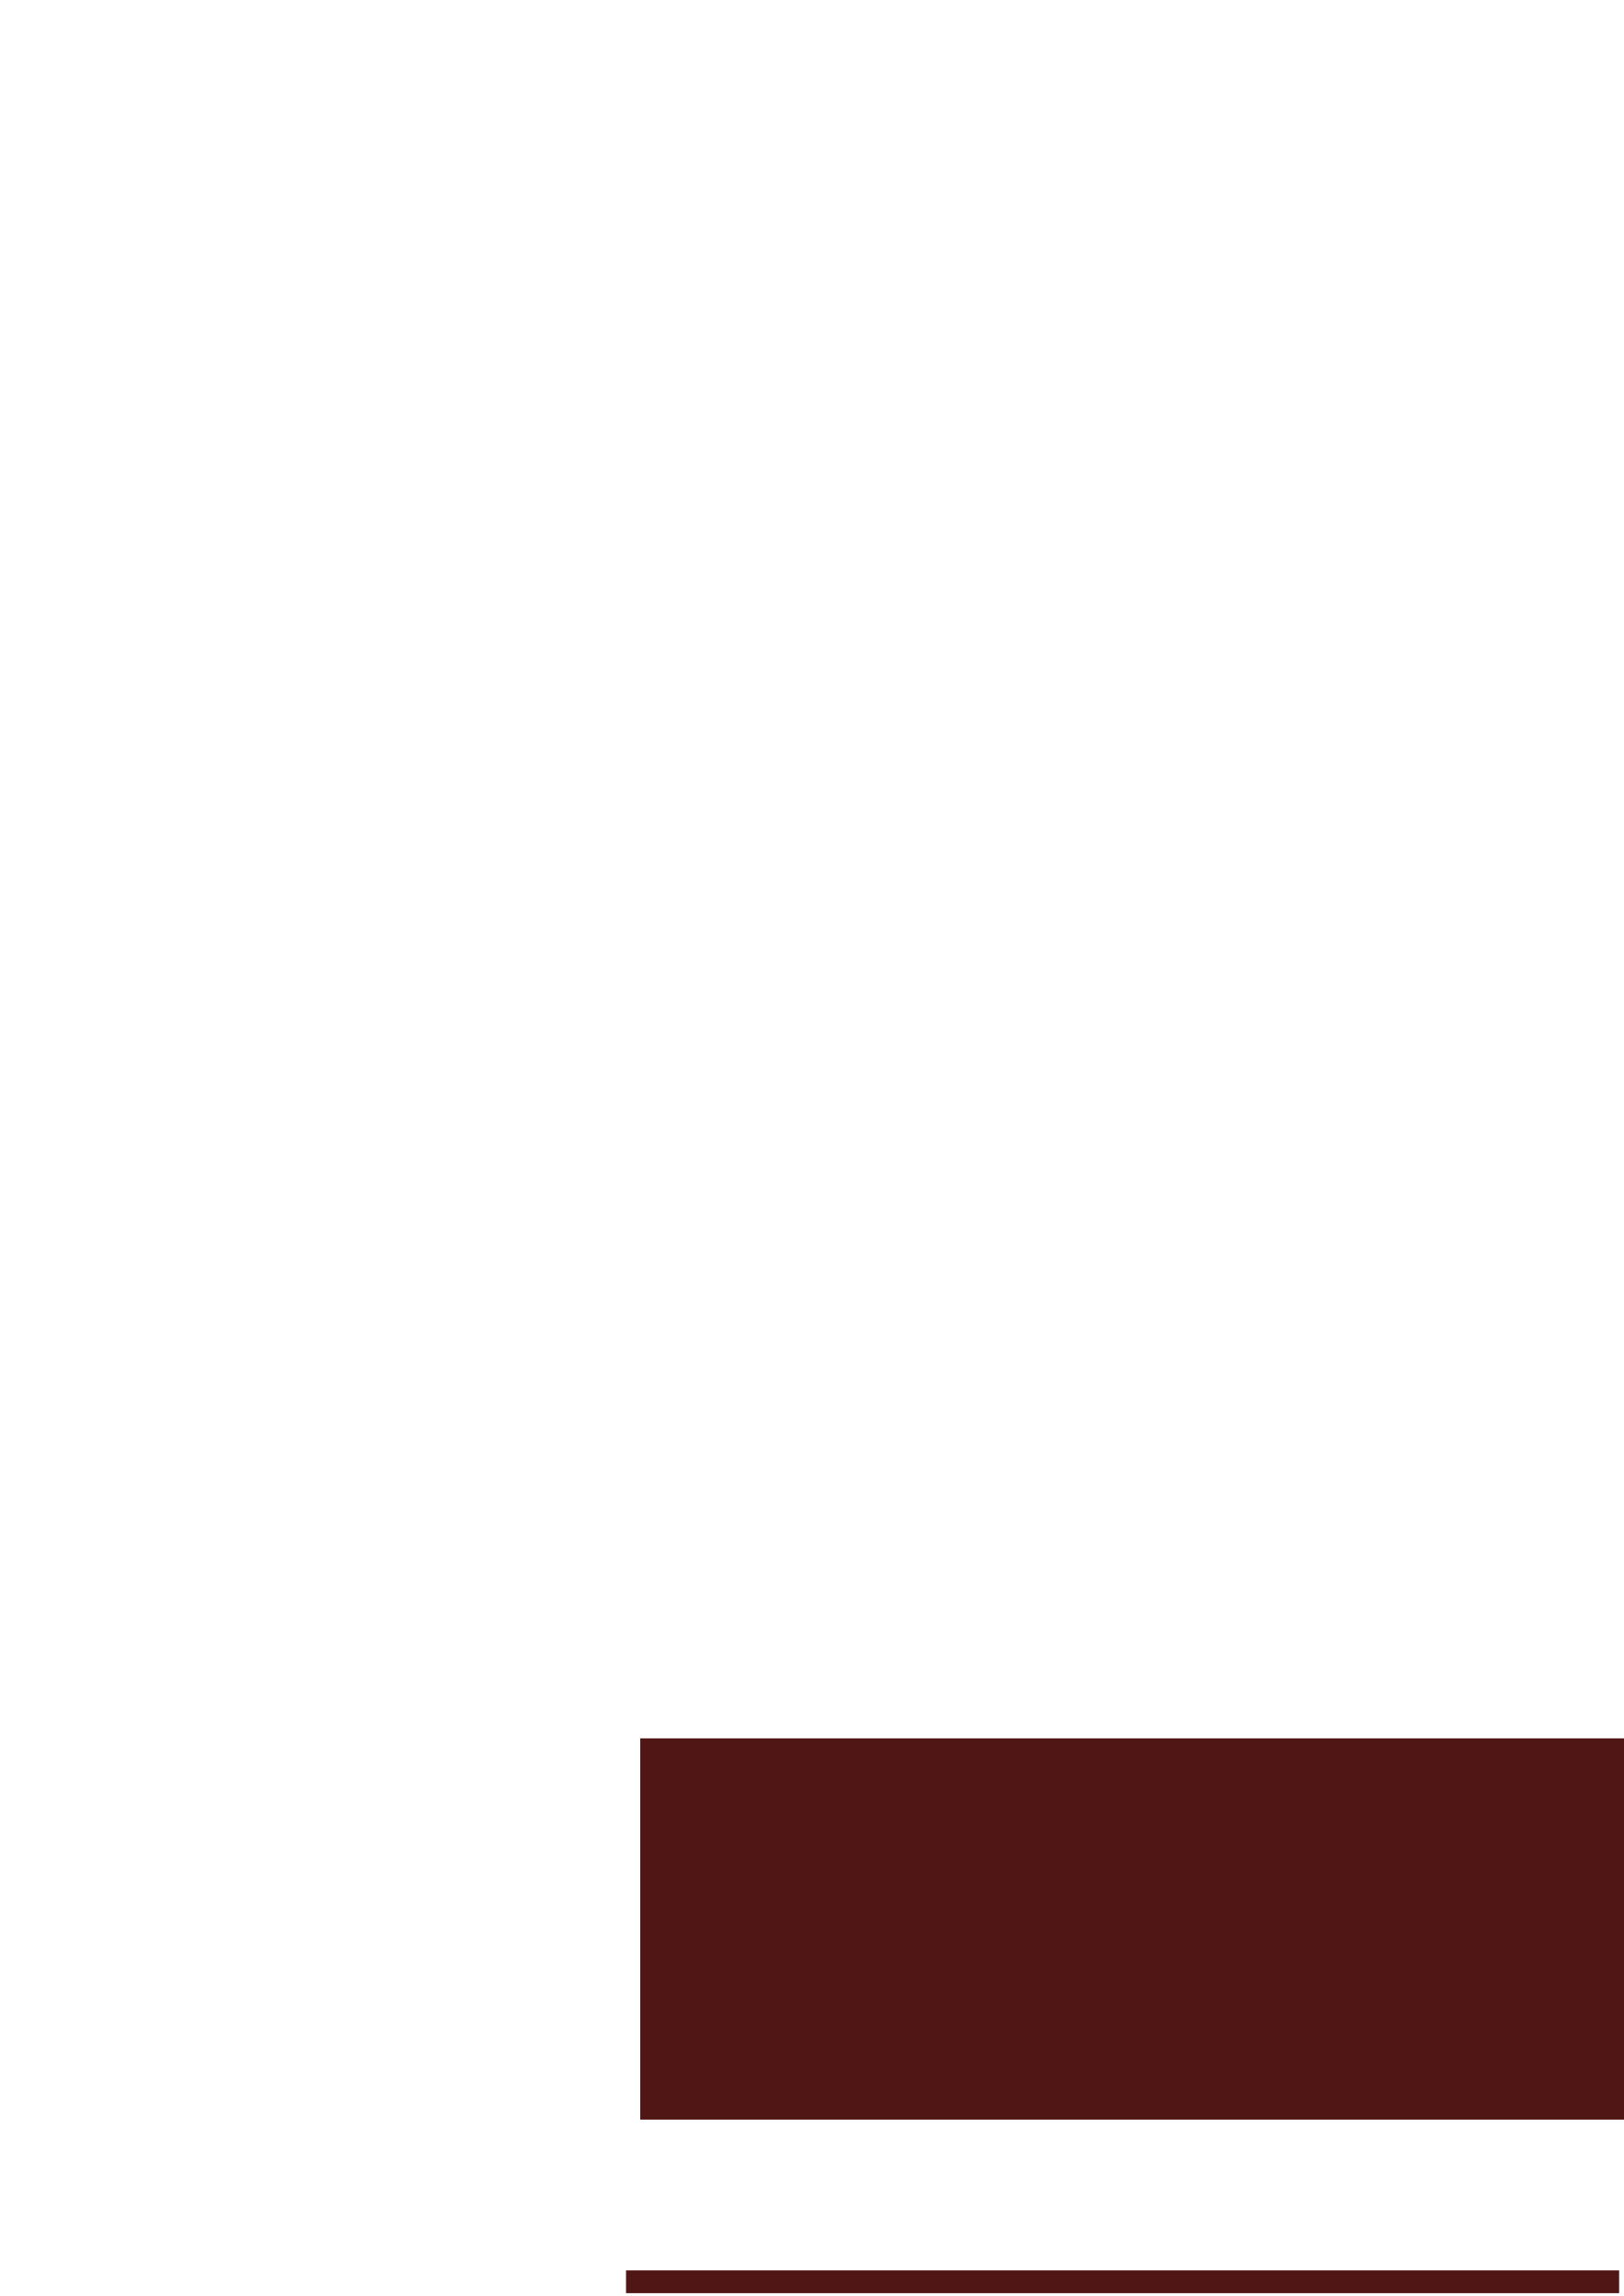
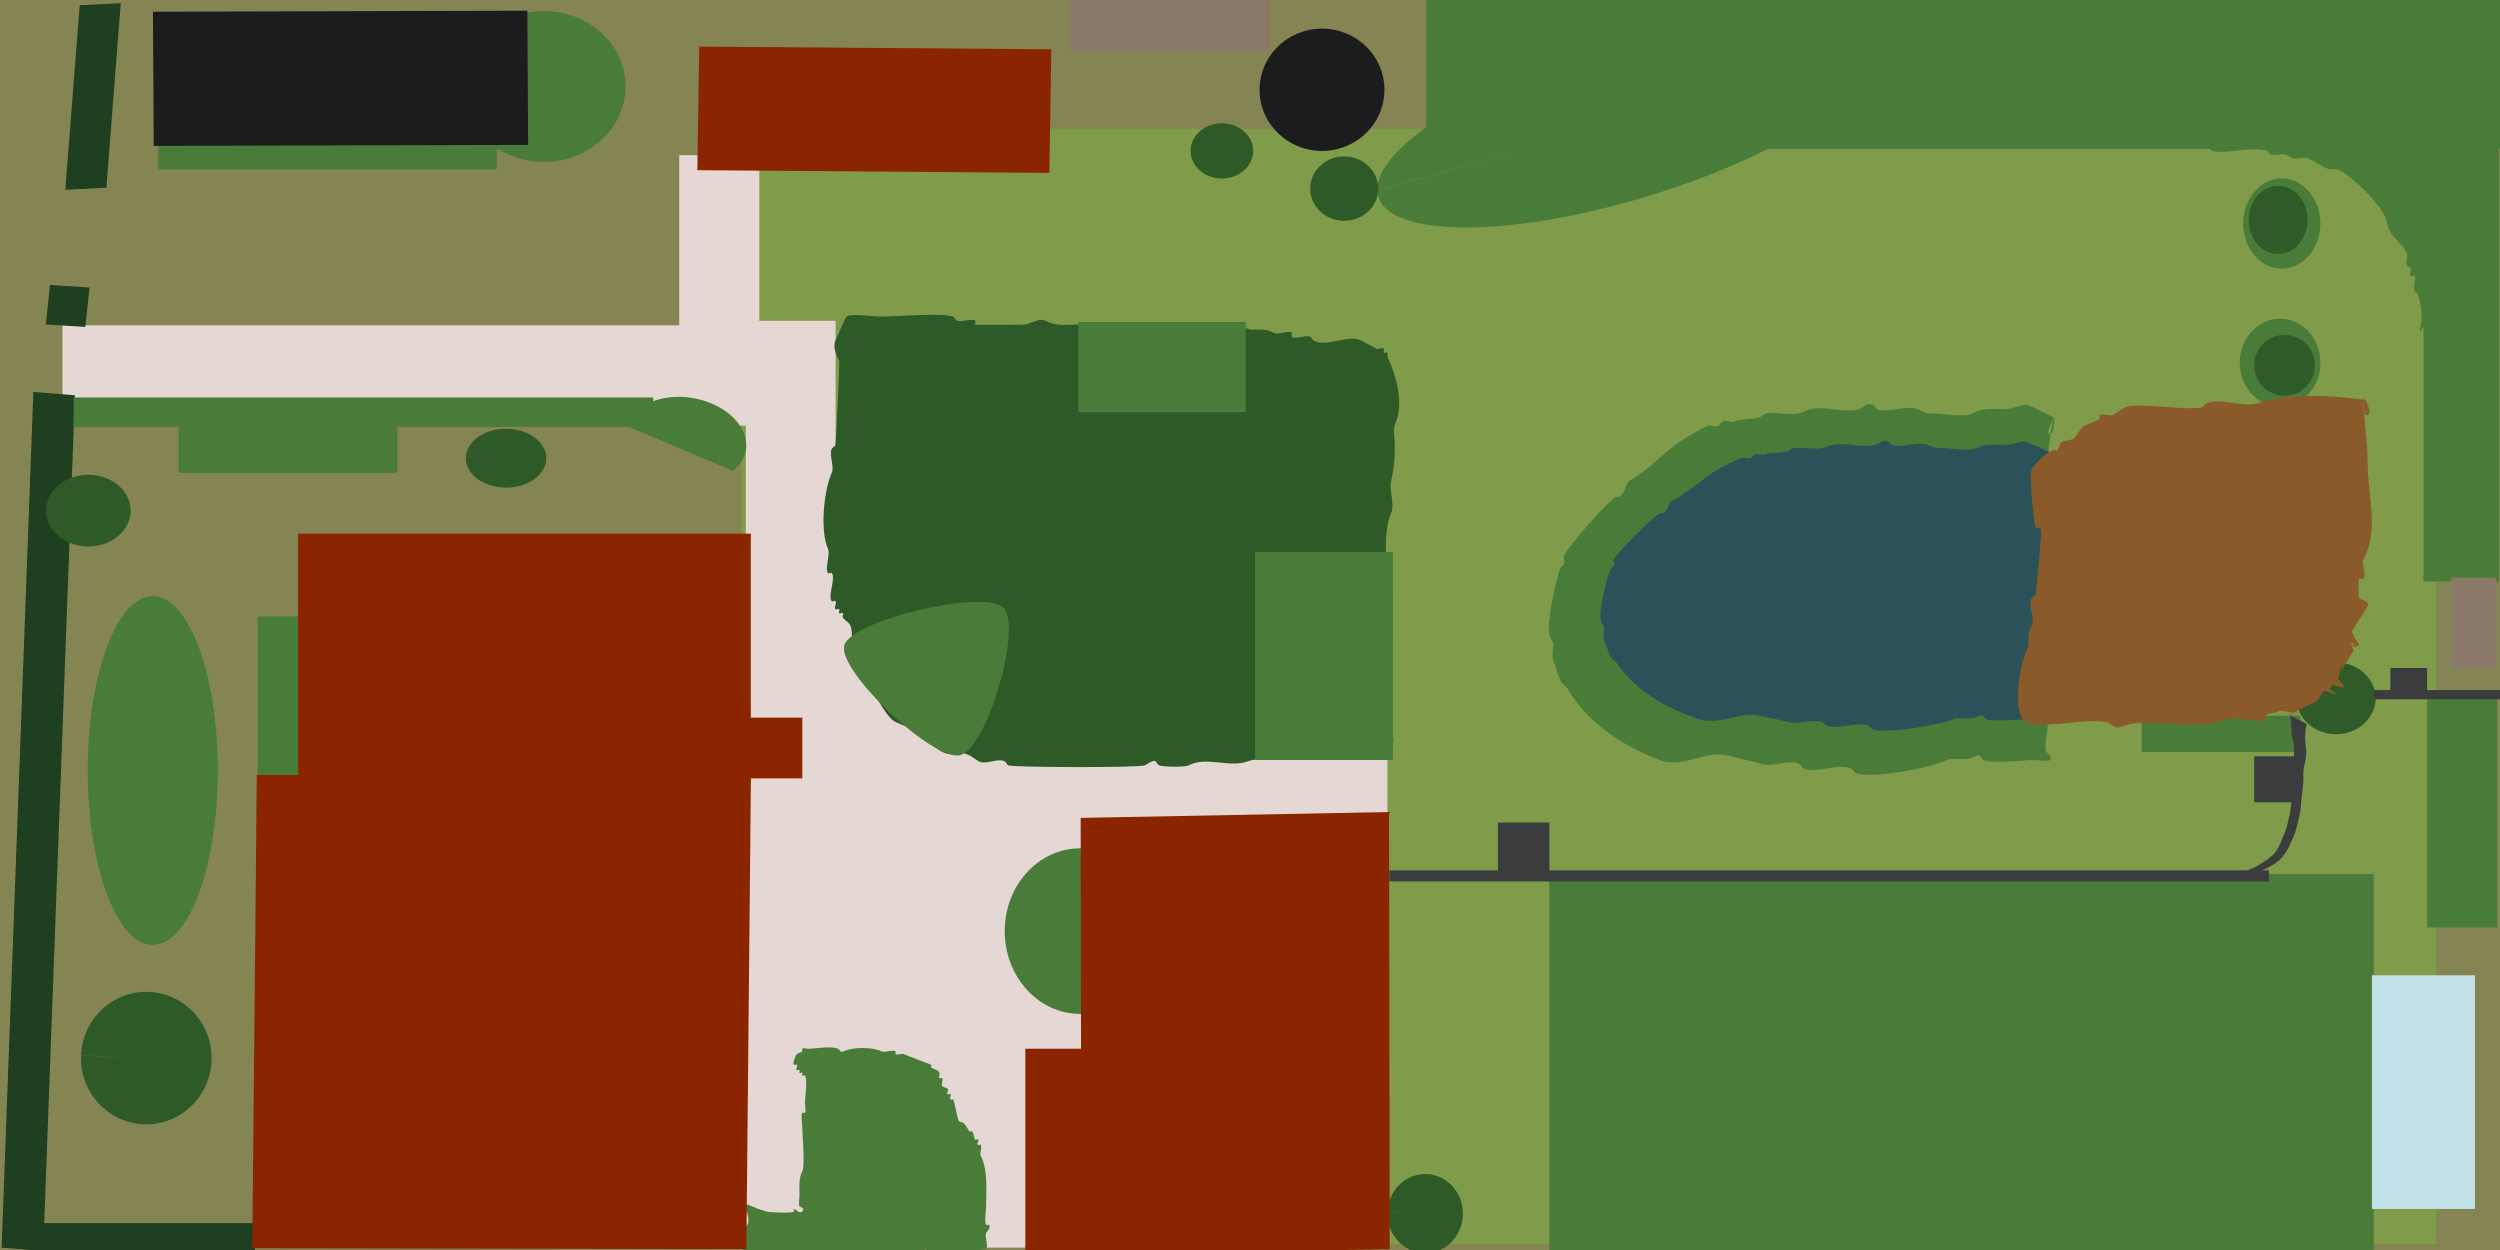
- <svg xmlns="http://www.w3.org/2000/svg" width="210mm" height="297mm" viewBox="0 0 210 297" version="1.1" id="svg1">
-   <defs id="defs1" />
-   <g id="layer1">
-     <rect style="fill:#501616;stroke-width:0.253;cursor:pointer" id="rect1" width="128.442" height="49.316" x="82.807" y="224.866">
+ <svg xmlns="http://www.w3.org/2000/svg" xmlns:xlink="http://www.w3.org/1999/xlink" width="500mm" height="250mm" viewBox="0 0 500 250" version="1.1" id="svg1">
+   <defs id="defs1">
+     <color-profile name="Agfa-:-Swop-Standard" xlink:href="../../../../../../../WINDOWS/system32/spool/drivers/color/RSWOP.icm" id="color-profile1" />
+     <color-profile name="sRGB-IEC61966-2.1" xlink:href="../../../../../../../WINDOWS/system32/spool/drivers/color/sRGB%20Color%20Space%20Profile.icm" id="color-profile2" />
+   </defs>
+   <g id="layer6">
+     <rect style="fill:#858553;fill-opacity:1;stroke-width:0.168;paint-order:markers stroke fill" id="rect52" width="500.695" height="250.868" x="-0.781" y="151.595" transform="translate(0.2602363,-152.1155)" />
+     <rect style="fill:#7cb342;fill-opacity:0.517;stroke-width:0.168;paint-order:markers stroke fill" id="rect47" width="338.955" height="223.026" x="148.316" y="25.762" />
+   </g>
+   <g id="layer3">
+     <rect style="fill:#e4d7d4;fill-opacity:1;stroke:none;stroke-width:0.149;stroke-dasharray:none;paint-order:markers stroke fill" id="plattenweg3" width="17.964" height="103.448" x="149.16" y="64.171">
      </rect>
-     <rect style="fill:#501616;stroke-width:0.251;cursor:pointer" id="rect2" width="128.442" height="2.944" x="80.967" y="293.688" />
+     <rect style="fill:#e4d7d4;fill-opacity:1;stroke-width:0.238" id="plattenweg2" width="16.019" height="35.429" x="135.843" y="31.039">
+       </rect>
+     <rect style="fill:#e4d7d4;fill-opacity:1;stroke-width:0.256" id="plattenweg1" width="136.921" height="20.068" x="12.491" y="65.059">
+       </rect>
+     <rect style="opacity:1;fill:#e4d7d4;fill-opacity:1;stroke:none;stroke-width:0.168;stroke-dasharray:none;paint-order:markers stroke fill" id="plattenweg_garten" width="122.554" height="15.457" x="154.941" y="149.052">
+       </rect>
+     <rect style="opacity:1;fill:#e4d7d4;fill-opacity:1;stroke:none;stroke-width:0.168;stroke-dasharray:none;paint-order:markers stroke fill" id="plattenhof" width="78.022" height="87.223" x="147.58" y="162.301">
+       </rect>
+     <rect style="opacity:1;fill:#e4d7d4;fill-opacity:1;stroke:none;stroke-width:0.168;stroke-dasharray:none;paint-order:markers stroke fill" id="rect27" width="51.527" height="49.185" x="160.826" y="104.615" />
+     <path style="fill:#2d5a27;fill-opacity:1;stroke-width:0.175;paint-order:markers stroke fill" d="m 277.97,302.785 c 0,-1.068 0.981,-3.205 0,-3.205 -0.981,0 0,4.273 0,3.205 0,-5.342 0,-10.684 0,-16.025 0,-3.431 0.856,-14.031 0,-16.827 -1.187,-3.876 -1.637,-11.659 0,-15.224 0.762,-1.659 -0.422,-4.573 0,-6.41 0.593,-2.58 0.736,-4.584 0.736,-7.211 0,-0.962 -0.387,-3.164 0,-4.006 1.96,-4.267 0.29,-9.784 -1.472,-13.621 -0.11,-0.239 0.174,-0.612 0,-0.801 -0.173,-0.189 -0.563,0.189 -0.736,0 -0.173,-0.189 0.173,-0.612 0,-0.801 -0.347,-0.378 -1.033,0.239 -1.472,0 -1.063,-0.578 -1.882,-1.024 -2.944,-1.603 -2.552,-1.389 -7.017,1.389 -9.569,0 -0.31,-0.169 -0.426,-0.632 -0.736,-0.801 -0.772,-0.42 -3.093,0.64 -3.68,0 -0.173,-0.189 0.219,-0.682 0,-0.801 -0.981,-0.534 -2.699,0.534 -3.68,0 -2.149,-1.17 -4.076,-0.215 -5.152,-0.801 -3.952,-2.151 -8.953,0 -13.249,0 -5.931,0 -10.975,0.009 -16.929,-0.801 -3.492,-0.475 -7.287,0.841 -10.305,-0.801 -1.239,-0.674 -3.036,0.801 -4.416,0.801 -0.583,0 -9.472,0.106 -9.569,0 -0.173,-0.189 0.219,-0.682 0,-0.801 -0.901,-0.49 -2.722,0.348 -3.68,0 -0.329,-0.119 -0.407,-0.682 -0.736,-0.801 -2.308,-0.837 -11.764,0 -14.721,0 -0.928,0 -5.946,-0.738 -6.625,0 -0.321,0.35 -1.853,4.034 -2.208,4.808 -0.615,1.34 0.296,3.048 0.736,4.006 0.152,0.331 -0.61,16.415 -0.736,16.827 -0.11,0.358 -0.581,0.463 -0.736,0.801 -0.589,1.282 0.589,3.526 0,4.808 -1.558,3.393 -2.409,11.581 -0.736,15.224 0.465,1.012 -0.707,4.038 0,4.808 0.173,0.189 0.563,-0.189 0.736,0 0.859,0.935 -0.859,4.674 0,5.609 0.173,0.189 0.563,-0.189 0.736,0 0.347,0.378 -0.347,1.225 0,1.603 0.173,0.189 0.563,-0.189 0.736,0 0.173,0.189 -0.173,0.612 0,0.801 0.173,0.189 0.563,-0.189 0.736,0 0.173,0.189 -0.11,0.562 0,0.801 0.31,0.676 1.162,0.927 1.472,1.603 0.651,1.418 0.02,2.447 0.736,4.006 0.615,1.339 1.777,2.6 2.208,4.006 0.155,0.507 -0.155,1.096 0,1.603 0.573,1.87 4.121,8.653 5.888,9.615 1.537,0.837 3.591,1.271 5.152,2.404 2.053,1.49 2.768,3.141 5.152,4.006 1.078,0.391 2.577,-0.3 3.68,0 1.357,0.369 1.875,1.021 2.944,1.603 1.374,0.748 3.778,-0.748 5.152,0 0.31,0.169 0.407,0.682 0.736,0.801 1.151,0.418 25.914,0.479 27.234,0 0.52,-0.189 0.952,-0.612 1.472,-0.801 1.036,-0.376 0.629,0.343 1.472,0.801 0.549,0.299 5.167,0.393 5.888,0 3.485,-1.897 8.067,0.545 11.777,-0.801 3.053,-1.108 6.617,0.27 9.569,-0.801 5.532,-2.007 13.258,-0.801 19.138,-0.801 z" id="path14" transform="translate(0.2602363,-152.1155)" />
+   </g>
+   <g id="layer4">
+     <rect style="fill:#1e3f20;fill-opacity:1;stroke-width:0.169" id="hecke3" width="42.679" height="6.246" x="8.067" y="396.738" ry="0" transform="translate(0.2602363,-152.1155)">
+       </rect>
+     <rect style="fill:#1e3f20;fill-opacity:1;fill-rule:nonzero;stroke-width:0.319;stroke-dasharray:none" id="hecke1" width="37.024" height="8.225" x="-192.075" y="27.786" ry="0" transform="matrix(0.07784533,-0.9969655,0.9987001,-0.05097197,0.2602363,-152.1155)">
+       </rect>
+     <rect style="fill:#1e3f20;fill-opacity:1;fill-rule:nonzero;stroke-width:0.307;stroke-dasharray:none" id="hecke_tor" width="7.921" height="7.931" x="31.678" y="208.277" transform="matrix(0.9980234,0.06284331,-0.1050487,0.9944671,0.2602363,-152.1155)">
+       </rect>
+     <rect style="fill:#1e3f20;fill-opacity:1;fill-rule:nonzero;stroke-width:0.309;stroke-dasharray:none" id="hecke2" width="171.266" height="8.342" x="229.471" y="-23.306" transform="matrix(-0.03707326,0.9993125,-0.9968122,-0.07978346,0.2602363,-152.1155)">
+       </rect>
+   </g>
+   <g id="layer2">
+     <rect style="opacity:1;fill:#4a7c39;fill-opacity:1;stroke:none;stroke-width:0.168;stroke-dasharray:none;paint-order:markers stroke fill" id="rect25" width="115.929" height="5.888" x="14.721" y="79.494" />
+     <rect style="opacity:1;fill:#4a7c39;fill-opacity:1;stroke:none;stroke-width:0.168;stroke-dasharray:none;paint-order:markers stroke fill" id="rect26" width="43.796" height="10.673" x="35.699" y="83.911" />
+     <path style="opacity:1;fill:#4a7c39;fill-opacity:1;stroke:none;stroke-width:0.21;stroke-dasharray:none;paint-order:markers stroke fill" id="path26" d="m -151.546,0.545 a 11.155,9.633 0 0 1 -1.236,10.923 11.155,9.633 0 0 1 -12.278,2.834 11.155,9.633 0 0 1 -7.382,-8.934" transform="matrix(-0.8251829,-0.5648657,0.7970557,-0.6039059,0,0)" />
+     <ellipse style="opacity:1;fill:#4a7c39;fill-opacity:1;stroke:none;stroke-width:0.21;stroke-dasharray:none;paint-order:markers stroke fill" id="nussbaum_beet" cx="108.753" cy="17.297" rx="16.377" ry="15.089">
+       </ellipse>
+     <ellipse style="opacity:1;fill:#4a7c39;fill-opacity:1;stroke:none;stroke-width:0.257;stroke-dasharray:none;paint-order:markers stroke fill" id="path23" cx="216.033" cy="186.223" rx="15.089" ry="16.561" />
+     <rect style="fill:#4a7c39;fill-opacity:1;stroke-width:0.208;paint-order:markers stroke fill" id="rect7" width="8.097" height="32.019" x="51.524" y="123.29" />
+     <rect style="fill:#4a7c39;fill-opacity:1;stroke-width:0.184;paint-order:markers stroke fill" id="rect8" width="67.717" height="5.888" x="31.651" y="27.97" />
+     <path style="fill:#4a7c39;fill-opacity:1;stroke-width:0.179;paint-order:markers stroke fill" d="m 410.721,83.495 c -0.245,1.114 -1.717,3.064 -0.736,3.342 0.981,0.279 0.981,-4.456 0.736,-3.342 -1.629,7.396 -1.472,14.17 -1.472,21.725 0,2.228 -0.245,-0.279 0.736,0.836 0.587,0.667 -0.386,3.301 0,4.178 0.155,0.352 0.581,0.483 0.736,0.836 1.085,2.463 -0.736,6.162 -0.736,8.356 0,0.557 0.347,1.277 0,1.671 -0.173,0.197 -0.563,-0.197 -0.736,0 -0.819,0.929 0.462,3.557 0.736,4.178 0.306,0.696 -0.467,2.812 0,3.342 0.173,0.197 0.563,-0.197 0.736,0 0.908,1.031 -0.662,1.588 -0.736,1.671 -0.368,0.418 0.368,2.089 0,2.507 -0.173,0.197 -0.563,-0.197 -0.736,0 -0.916,1.04 0.388,5.059 0.736,5.849 0.654,1.485 -0.409,0.464 -0.736,0.836 -0.347,0.394 0.347,1.277 0,1.671 -0.173,0.197 -0.736,-0.279 -0.736,0 0,1.434 1.987,0 0,0 -0.245,0 0,0.557 0,0.836 0,0.557 -0.347,1.277 0,1.671 0.173,0.197 0.563,-0.197 0.736,0 0.944,1.071 -0.621,5.275 0,6.685 0.096,0.218 1.311,1.018 0.736,1.671 -0.287,0.326 -2.495,0 -2.944,0 -2.117,0 -8.911,0.791 -10.305,0 -0.598,-0.34 -0.609,-1.325 -1.472,-0.836 -2.315,1.314 -4.706,0.164 -5.888,0.836 -2.504,1.421 -15.771,4 -18.401,2.507 -0.31,-0.176 -0.407,-0.711 -0.736,-0.836 -2.871,-1.086 -6.698,1.086 -9.569,0 -0.329,-0.125 -0.426,-0.659 -0.736,-0.836 -1.879,-1.067 -5.313,0.581 -7.361,0 -2.282,-0.648 -4.417,-1.045 -6.625,-1.671 -4.71,-1.337 -9.266,2.621 -13.985,0.836 -6.971,-2.638 -14.218,-7.081 -18.401,-14.205 -0.385,-0.655 -1.162,-0.967 -1.472,-1.671 -0.548,-1.244 -0.927,-2.939 -1.472,-4.178 -0.322,-0.73 0.155,-2.637 0,-3.342 -0.133,-0.604 -0.603,-1.067 -0.736,-1.671 -0.553,-2.512 1.323,-11.359 2.208,-13.369 0.155,-0.352 0.626,-0.462 0.736,-0.836 0.155,-0.528 -0.219,-1.173 0,-1.671 0.808,-1.833 8.828,-10.86 10.305,-11.698 0.219,-0.125 0.532,0.154 0.736,0 1.517,-1.148 0.944,-2.624 2.208,-3.342 3.324,-1.887 6.352,-5.086 9.569,-7.52 0.807,-0.611 5.079,-3.036 5.888,-3.342 0.698,-0.264 1.55,0.374 2.208,0 0.31,-0.176 0.407,-0.711 0.736,-0.836 0.661,-0.528 1.51,0.264 2.208,0 1.802,-0.682 3.375,-0.331 5.152,-0.836 0.532,-0.151 0.929,-0.748 1.472,-0.836 2.046,-0.332 4.556,0.47 6.625,0 0.761,-0.173 1.447,-0.663 2.208,-0.836 3.049,-0.692 6.56,0.854 9.569,0 1.439,-0.408 1.346,-1.44 2.944,-0.836 0.329,0.125 0.407,0.711 0.736,0.836 2.429,0.919 5.668,-0.919 8.097,0 1.522,0.576 1.494,0.836 2.944,0.836 1.785,0 6.501,0.905 8.097,0 1.989,-1.129 4.227,-0.836 6.625,-0.836 1.449,0 3.685,-1.147 4.416,-0.836 1.75,0.745 3.435,1.671 5.152,2.507 z" id="path16" />
+     <path style="fill:#4a7c39;fill-opacity:1;stroke-width:0.177;paint-order:markers stroke fill" id="path47" d="m 448.374,196.47 a 7.729,9.017 0 0 1 8.027,-8.648 7.729,9.017 0 0 1 7.419,9.358 7.729,9.017 0 0 1 -8.016,8.662 7.729,9.017 0 0 1 -7.431,-9.346 l 7.724,0.335 z" transform="translate(0.2602363,-152.1155)" />
+     <rect style="fill:#4a7c39;fill-opacity:1;stroke-width:0.168;paint-order:markers stroke fill" id="rect45" width="13.985" height="46.004" x="485.171" y="291.599" transform="translate(0.2602363,-152.1155)" />
+     <path style="fill:#4a7c39;fill-opacity:1;stroke-width:0.168;paint-order:markers stroke fill" id="path22" d="m 192.587,277.246 c 4.118,3.684 -1.408,30.09 -6.658,31.814 -5.25,1.724 -25.355,-16.265 -24.223,-21.673 1.132,-5.408 26.763,-13.826 30.881,-10.141 z" transform="matrix(1.009277,0.06506377,-0.06072679,0.9420012,23.10914,-152.1916)" />
+     <rect style="fill:#4a7c39;fill-opacity:1;stroke-width:0.186;paint-order:markers stroke fill" id="rect22" width="27.602" height="41.587" x="250.736" y="262.524" transform="translate(0.2602363,-152.1155)" />
+     <rect style="fill:#4a7c39;fill-opacity:1;stroke-width:0.131;paint-order:markers stroke fill" id="rect21" width="33.491" height="18.033" x="215.405" y="216.521" transform="translate(0.2602363,-152.1155)" />
+     <rect style="fill:#4a7c39;fill-opacity:1;stroke-width:0.168;paint-order:markers stroke fill" id="rect9" width="164.877" height="75.446" x="309.621" y="326.93" transform="translate(0.2602363,-152.1155)" />
+     <rect style="fill:#4a7c39;fill-opacity:1;stroke-width:0.164;paint-order:markers stroke fill" id="rect11" width="15.089" height="86.487" x="484.435" y="181.926" transform="translate(0.2602363,-152.1155)" />
+     <path style="fill:#4a7c39;fill-opacity:1;stroke-width:0.251;paint-order:markers stroke fill" id="path11" d="m 241.035,261.856 a 51.928,15.825 0 0 1 53.93,-15.178 51.928,15.825 0 0 1 49.845,16.424 51.928,15.825 0 0 1 -53.858,15.202 51.928,15.825 0 0 1 -49.924,-16.402 l 51.892,0.588 z" transform="matrix(0.9594685,-0.2818159,0.1677359,0.985832,0.2602363,-152.1155)" />
+     <rect style="fill:#4a7c39;fill-opacity:1;stroke-width:0.197;paint-order:markers stroke fill" id="rect10" width="215.297" height="30.178" x="284.963" y="151.747" transform="translate(0.2602363,-152.1155)" />
+     <path style="fill:#4a7c39;fill-opacity:1;stroke-width:0.168;paint-order:markers stroke fill" d="m 442.111,182.294 c 0.981,-0.245 3.19,0.245 2.944,-0.736 -0.245,-0.981 -3.926,0.491 -2.944,0.736 3.045,0.761 7.919,-1.041 11.041,0 0.329,0.11 0.407,0.626 0.736,0.736 0.931,0.31 1.992,-0.238 2.944,0 0.532,0.133 0.94,0.603 1.472,0.736 0.952,0.238 2.013,-0.31 2.944,0 1.43,0.477 2.805,1.805 4.416,2.208 0.476,0.119 1.007,-0.155 1.472,0 2.508,0.836 7.302,5.801 8.833,8.097 1.081,1.621 0.93,2.054 1.472,3.68 0.599,1.797 3.081,3.355 3.68,5.152 0.233,0.698 -0.329,1.55 0,2.208 0.155,0.31 0.581,0.426 0.736,0.736 0.219,0.439 -0.347,1.125 0,1.472 0.173,0.173 0.563,-0.173 0.736,0 0.467,0.467 -0.306,2.331 0,2.944 0.155,0.31 0.626,0.407 0.736,0.736 0.58,1.74 0.736,3.161 0.736,5.152 0,0.736 -0.736,2.208 0,2.208 0.245,0 -0.173,-0.563 0,-0.736 0.173,-0.173 0.517,0.11 0.736,0 0.621,-0.31 0.851,-1.162 1.472,-1.472 0.646,-0.323 2.33,-0.979 2.944,-2.208 0.11,-0.219 -0.173,-0.563 0,-0.736 0.173,-0.173 0.563,0.173 0.736,0 2.511,-2.511 3.353,-8.587 4.416,-11.777 1.149,-3.447 4.558,-14.156 3.68,-17.665 -0.443,-1.771 -1.027,-2.344 -1.472,-3.68 -0.233,-0.698 0.329,-1.55 0,-2.208 -0.803,-1.606 -2.348,-3.364 -2.944,-5.152 -0.155,-0.466 0.219,-1.033 0,-1.472 -0.11,-0.219 -0.563,0.173 -0.736,0 -0.954,-0.954 -2.349,-3.225 -2.944,-4.416 -0.11,-0.219 0.173,-0.563 0,-0.736 -2.149,-2.149 -11.591,-5.842 -14.721,-6.625 -1.486,-0.372 -3.663,0 -5.152,0 -2.123,0 -10.91,-0.802 -12.513,0 -1.741,0.87 -2.604,0.868 -4.416,1.472 -0.658,0.219 -0.851,1.162 -1.472,1.472 -1.105,0.552 -2.996,1.576 -3.68,2.944 -0.11,0.219 0.173,0.563 0,0.736 -0.173,0.173 -0.517,-0.11 -0.736,0 -1.052,0.526 -5.325,6.97 -5.888,8.097 -0.297,0.595 -2.52,1.274 -2.208,2.208 0.694,2.082 1.963,3.926 2.944,5.888 z" id="path15" transform="translate(0.2602363,-152.1155)" />
+     <rect style="fill:#4a7c39;fill-opacity:1;stroke-width:0.144;paint-order:markers stroke fill" id="rect48" width="31.749" height="7.287" x="428.089" y="295.245" transform="translate(0.2602363,-152.1155)" />
+     <path style="fill:#4a7c39;fill-opacity:1;stroke-width:0.175;paint-order:markers stroke fill" d="m 148.918,240.71 c 8.497,3.105 -9.826,-3.007 4.391,1.601 0.579,0.188 5.116,0.363 5.489,0 0.129,-0.126 -0.183,-0.534 0,-0.534 0.23,0 1.096,1.069 1.647,0.534 0.677,-0.658 -0.494,-1.014 -0.549,-1.067 -0.214,-0.208 0,-1.809 0,-2.135 0,-1.738 -0.193,-3.361 0.549,-4.803 0.619,-1.203 0,-7.38 0,-9.072 0,-0.418 -0.274,-2.402 0,-2.668 0.129,-0.126 0.42,0.126 0.549,0 0.214,-0.208 0,-1.809 0,-2.135 0,-0.723 0.545,-4.807 0,-5.337 -0.129,-0.126 -0.42,0.126 -0.549,0 -0.129,-0.126 0.129,-0.408 0,-0.534 -0.129,-0.126 -0.42,0.126 -0.549,0 -0.129,-0.126 0.129,-0.408 0,-0.534 -0.129,-0.126 -0.42,0.126 -0.549,0 -0.366,-0.356 0.366,-0.712 0,-1.067 -0.129,-0.126 -0.42,0.126 -0.549,0 -0.369,-0.359 0.409,-1.998 0.549,-2.135 0.274,-0.267 0.823,-0.267 1.098,-0.534 0.129,-0.126 -0.129,-0.408 0,-0.534 0.259,-0.252 0.732,0 1.098,0 1.463,0 4.758,-0.622 6.038,0 0.446,0.217 0.454,0.847 1.098,0.534 1.896,-0.922 5.789,-0.922 7.685,0 0.576,0.28 2.306,-0.426 2.745,0 0.129,0.126 -0.129,0.408 0,0.534 0.254,0.247 1.315,-0.161 1.647,0 0.706,0.343 5.388,2.037 5.489,2.135 0.129,0.126 -0.129,0.408 0,0.534 0.337,0.328 1.279,0.353 1.647,1.067 0.164,0.318 -0.259,0.816 0,1.067 0.129,0.126 0.42,-0.126 0.549,0 0.274,0.267 -0.274,1.334 0,1.601 0.274,0.267 0.823,0.267 1.098,0.534 0.366,0.356 -0.366,0.712 0,1.067 0.129,0.126 0.42,-0.126 0.549,0 0.259,0.252 -0.259,0.816 0,1.067 0.129,0.126 0.42,-0.126 0.549,0 0.173,0.168 0.925,4.101 1.098,4.269 0.274,0.267 0.823,0.267 1.098,0.534 0.03,0.029 1.068,1.572 1.098,1.601 0.129,0.126 0.42,-0.126 0.549,0 0.183,0.178 0.366,1.423 0.549,1.601 0.129,0.126 0.42,-0.126 0.549,0 0.366,0.356 -0.366,0.712 0,1.067 0.129,0.126 0.42,-0.126 0.549,0 0.348,0.339 -0.229,1.69 0,2.135 1.499,2.916 1.098,6.73 1.098,10.14 0,0.593 -0.388,3.358 0,3.736 0.129,0.126 0.42,-0.126 0.549,0 0.515,0.501 -0.415,1.34 -0.549,1.601 -0.347,0.674 0.527,2.69 0,3.202 -0.311,0.303 -11.017,0.782 -11.527,0.534 -0.231,-0.113 -0.29,-0.534 -0.549,-0.534 -0.259,0 -0.317,0.421 -0.549,0.534 -0.803,0.39 -2.595,-0.339 -4.391,0.534 -1.147,0.557 -7.1,0 -8.783,0 -2.18,0 -7.415,-0.621 -9.332,0 -0.245,0.08 -0.303,0.454 -0.549,0.534 -1.256,0.407 -3.606,0 -4.94,0 -2.246,0 -3.792,-0.534 -6.038,-0.534 -0.366,0 -0.839,0.252 -1.098,0 -0.129,-0.126 0.129,-0.408 0,-0.534 -1.136,-1.104 0.044,1.687 -1.098,-0.534 -0.592,-1.152 0.389,-1.446 0.549,-1.601 0.438,-0.426 -0.288,-2.108 0,-2.668 0.116,-0.225 0.433,-0.309 0.549,-0.534 0.66,-1.283 -0.34,-2.85 -0.549,-4.269 z" id="path50" />
+   </g>
+   <g id="layer5">
+     <path style="opacity:1;fill:#2d5a27;fill-opacity:1;stroke:none;stroke-width:0.195;stroke-dasharray:none;paint-order:markers stroke fill" id="path27" d="m 93.164,91.403 a 8.051,5.888 0 0 1 8.361,-5.648 8.051,5.888 0 0 1 7.728,6.111 8.051,5.888 0 0 1 -8.35,5.657 8.051,5.888 0 0 1 -7.74,-6.103 l 8.045,0.219 z" />
+     <path style="fill:#2d5a27;fill-opacity:1;stroke-width:0.123;paint-order:markers stroke fill" id="path45" d="m 277.24,394.514 a 7.545,7.913 0 0 1 7.836,-7.589 7.545,7.913 0 0 1 7.242,8.212 7.545,7.913 0 0 1 -7.825,7.601 7.545,7.913 0 0 1 -7.253,-8.201 l 7.539,0.294 z" transform="translate(0.2602363,-152.1155)" />
+     <path style="fill:#2e5b27;fill-opacity:1;stroke-width:0.168;paint-order:markers stroke fill" id="path21" d="m 459.047,291.495 a 7.913,7.177 0 0 1 8.218,-6.883 7.913,7.177 0 0 1 7.595,7.448 7.913,7.177 0 0 1 -8.207,6.894 7.913,7.177 0 0 1 -7.607,-7.438 l 7.907,0.267 z" transform="translate(0.2602363,-152.1155)" />
+     <path style="fill:#2e5b27;fill-opacity:1;stroke-width:0.141;paint-order:markers stroke fill" id="path19" d="m 449.477,195.822 a 5.888,6.809 0 0 1 6.116,-6.53 5.888,6.809 0 0 1 5.652,7.066 5.888,6.809 0 0 1 -6.107,6.541 5.888,6.809 0 0 1 -5.661,-7.057 l 5.884,0.253 z" transform="translate(0.2602363,-152.1155)" />
+     <g id="g48">
+       <path style="fill:#4a7c39;fill-opacity:1;stroke-width:0.17;paint-order:markers stroke fill" id="path46" d="m 447.962,72.181 a 8.065,8.801 0 0 1 8.376,-8.441 8.065,8.801 0 0 1 7.742,9.134 8.065,8.801 0 0 1 -8.365,8.455 8.065,8.801 0 0 1 -7.754,-9.122 l 8.06,0.327 z" />
+       <path style="fill:#2e5b27;fill-opacity:1;stroke-width:0.191;paint-order:markers stroke fill" id="path20" d="m 450.581,224.926 a 6.072,6.072 0 0 1 6.307,-5.824 6.072,6.072 0 0 1 5.829,6.302 6.072,6.072 0 0 1 -6.298,5.834 6.072,6.072 0 0 1 -5.838,-6.294 l 6.068,0.226 z" transform="translate(0.2602363,-152.1155)" />
+     </g>
+     <path style="fill:#2d5a27;fill-opacity:1;stroke-width:0.155;paint-order:markers stroke fill" id="path12" d="m 261.782,189.58 a 6.809,6.441 0 0 1 7.071,-6.177 6.809,6.441 0 0 1 6.535,6.684 6.809,6.441 0 0 1 -7.062,6.187 6.809,6.441 0 0 1 -6.546,-6.675 l 6.804,0.239 z" transform="translate(0.2602363,-152.1155)" />
+     <path style="fill:#2d5a27;fill-opacity:1;stroke-width:0.168;paint-order:markers stroke fill" id="path10" d="m 237.86,182.073 a 6.257,5.52 0 0 1 6.498,-5.295 6.257,5.52 0 0 1 6.006,5.729 6.257,5.52 0 0 1 -6.489,5.303 6.257,5.52 0 0 1 -6.015,-5.722 l 6.252,0.205 z" transform="translate(0.2602363,-152.1155)" />
+     <ellipse style="fill:#4a7c39;fill-opacity:1;stroke-width:0.195" id="rosenbeet" cx="30.295" cy="306.228" rx="13.012" ry="34.872" transform="translate(0.2602363,-152.1155)">
+       </ellipse>
+     <path style="fill:#2d5a27;fill-opacity:1;stroke-width:0.211;paint-order:markers stroke fill" id="path5" d="m 16.204,211.086 a 13.065,13.249 0 0 1 13.569,-12.708 13.065,13.249 0 0 1 12.541,13.751 13.065,13.249 0 0 1 -13.551,12.728 13.065,13.249 0 0 1 -12.561,-13.732 l 13.056,0.493 z" />
+     <path style="fill:#2d5a27;fill-opacity:1;stroke-width:0.168;paint-order:markers stroke fill" id="path4" d="m 9.208,101.841 a 8.465,7.177 0 0 1 8.791,-6.883 8.465,7.177 0 0 1 8.125,7.448 8.465,7.177 0 0 1 -8.779,6.894 8.465,7.177 0 0 1 -8.138,-7.438 l 8.459,0.267 z" />
+   </g>
+   <g id="layer8">
+     <rect style="fill:#3b3c3e;fill-opacity:1;stroke-width:0.183;paint-order:markers stroke fill" id="rect42" width="8.465" height="9.201" x="450.576" y="303.376" transform="translate(0.2602363,-152.1155)" />
+     <rect style="fill:#3b3c3e;fill-opacity:1;stroke-width:0.168;paint-order:markers stroke fill" id="rect41" width="10.305" height="11.409" x="299.316" y="316.625" transform="translate(0.2602363,-152.1155)" />
+     <rect style="fill:#3b3c3e;fill-opacity:1;stroke-width:0.168;paint-order:markers stroke fill" id="rect43" width="7.361" height="5.52" x="477.81" y="285.71" transform="translate(0.2602363,-152.1155)" />
+     <rect style="fill:#3b3c3e;fill-opacity:1;stroke-width:0.17;paint-order:markers stroke fill" id="rect40" width="25.394" height="1.84" x="474.498" y="290.127" transform="translate(0.2602363,-152.1155)" />
+     <path style="fill:#3b3c3e;fill-opacity:1;stroke-width:0.166;paint-order:markers stroke fill" id="path40" d="m 439.557,328.307 c 1.09,-0.178 2.18,-0.358 3.274,-0.515 0.878,-0.118 1.763,-0.141 2.648,-0.154 0.576,-0.027 1.163,0.068 1.731,-0.041 0.568,-0.123 1.13,-0.215 1.687,-0.38 0.518,-0.158 1.056,-0.223 1.587,-0.325 0.613,-0.12 1.194,-0.422 1.745,-0.708 0.61,-0.244 1.168,-0.574 1.732,-0.906 0.638,-0.299 1.16,-0.734 1.694,-1.176 0.528,-0.494 0.924,-1.084 1.339,-1.664 0.392,-0.569 0.643,-1.203 0.902,-1.834 0.354,-0.571 0.554,-1.202 0.803,-1.817 0.274,-0.749 0.447,-1.532 0.637,-2.305 0.213,-0.991 0.513,-1.95 0.582,-2.964 0.009,-1.079 0.187,-2.14 0.313,-3.209 0.128,-0.848 0.169,-1.704 0.191,-2.56 -0.069,-0.928 0.019,-1.827 0.22,-2.732 0.154,-0.701 0.294,-1.397 0.337,-2.114 0.078,-0.68 -0.145,-1.344 -0.134,-2.021 -0.048,-0.438 -0.062,-0.876 -0.076,-1.315 0.015,-0.406 0.029,-0.812 0.075,-1.216 -0.062,-0.414 0.143,-0.782 0.196,-1.176 0.04,-0.36 -0.088,-0.342 -0.477,-0.558 -0.255,-0.142 -0.516,-0.274 -0.773,-0.412 0,0 -0.759,-0.378 -0.759,-0.378 v 0 c -0.258,-0.12 -0.513,-0.244 -0.773,-0.359 -0.464,-0.205 -0.502,-0.288 -0.477,0.082 0.055,0.458 0.24,0.898 0.194,1.37 0.043,0.433 0.054,0.866 0.08,1.3 0.004,0.465 0.026,0.933 0.129,1.389 0.218,0.667 0.376,1.375 0.371,2.076 -0.003,0.746 0.032,1.491 -0.038,2.235 -0.067,0.938 -0.135,1.871 -0.124,2.812 -0.008,0.865 -0.028,1.729 -0.085,2.592 -0.109,1.075 -0.266,2.145 -0.288,3.226 -0.11,1.002 -0.174,2.019 -0.482,2.986 -0.154,0.779 -0.32,1.56 -0.552,2.32 -0.215,0.632 -0.483,1.23 -0.756,1.837 -0.246,0.626 -0.442,1.272 -0.79,1.855 -0.363,0.597 -0.706,1.194 -1.243,1.667 -0.496,0.46 -1.026,0.858 -1.618,1.2 -0.486,0.387 -1.057,0.652 -1.582,0.985 -0.515,0.318 -1.091,0.493 -1.64,0.743 -0.448,0.233 -0.949,0.262 -1.422,0.434 -0.534,0.196 -1.107,0.257 -1.663,0.373 -0.558,0.07 -1.122,0.02 -1.683,0.056 -0.867,0.025 -1.735,0.082 -2.593,0.208 -1.111,0.168 -2.209,0.428 -3.336,0.471 z" transform="translate(0.2602363,-152.1155)" />
+     <rect style="fill:#3b3c3e;fill-opacity:1;stroke-width:0.196;paint-order:markers stroke fill" id="rect18" width="175.918" height="2.208" x="277.602" y="326.194" transform="translate(0.2602363,-152.1155)" />
+     <path style="fill:#2a5258;fill-opacity:1;stroke-width:0.149;paint-order:markers stroke fill" d="m 409.396,242.384 c -0.218,0.871 -1.524,2.395 -0.653,2.613 0.871,0.218 0.871,-3.483 0.653,-2.613 -1.445,5.781 -1.306,11.076 -1.306,16.981 0,1.742 -0.218,-0.218 0.653,0.653 0.521,0.521 -0.343,2.58 0,3.266 0.138,0.275 0.515,0.378 0.653,0.653 0.963,1.925 -0.653,4.816 -0.653,6.531 0,0.435 0.308,0.998 0,1.306 -0.154,0.154 -0.499,-0.154 -0.653,0 -0.727,0.727 0.41,2.78 0.653,3.266 0.272,0.544 -0.414,2.198 0,2.613 0.154,0.154 0.499,-0.154 0.653,0 0.806,0.806 -0.588,1.241 -0.653,1.306 -0.327,0.327 0.327,1.633 0,1.959 -0.154,0.154 -0.499,-0.154 -0.653,0 -0.813,0.813 0.345,3.955 0.653,4.572 0.581,1.161 -0.363,0.363 -0.653,0.653 -0.308,0.308 0.308,0.998 0,1.306 -0.154,0.154 -0.653,-0.218 -0.653,0 0,1.121 1.763,0 0,0 -0.218,0 0,0.435 0,0.653 0,0.435 -0.308,0.998 0,1.306 0.154,0.154 0.499,-0.154 0.653,0 0.837,0.837 -0.551,4.124 0,5.225 0.085,0.17 1.164,0.796 0.653,1.306 -0.255,0.255 -2.214,0 -2.613,0 -1.879,0 -7.908,0.618 -9.144,0 -0.531,-0.266 -0.54,-1.036 -1.306,-0.653 -2.054,1.027 -4.176,0.128 -5.225,0.653 -2.222,1.111 -13.994,3.127 -16.329,1.959 -0.275,-0.138 -0.361,-0.556 -0.653,-0.653 -2.547,-0.849 -5.944,0.849 -8.491,0 -0.292,-0.097 -0.378,-0.515 -0.653,-0.653 -1.668,-0.834 -4.714,0.454 -6.532,0 -2.025,-0.506 -3.92,-0.817 -5.878,-1.306 -4.18,-1.045 -8.223,2.049 -12.41,0.653 -6.186,-2.062 -12.616,-5.535 -16.329,-11.103 -0.342,-0.512 -1.031,-0.755 -1.306,-1.306 -0.486,-0.973 -0.822,-2.297 -1.306,-3.266 -0.285,-0.571 0.138,-2.061 0,-2.613 -0.118,-0.472 -0.535,-0.834 -0.653,-1.306 -0.491,-1.963 1.174,-8.879 1.959,-10.45 0.138,-0.275 0.556,-0.361 0.653,-0.653 0.138,-0.413 -0.195,-0.917 0,-1.306 0.717,-1.433 7.833,-8.489 9.144,-9.144 0.195,-0.097 0.472,0.121 0.653,0 1.346,-0.897 0.837,-2.051 1.959,-2.613 2.95,-1.475 5.636,-3.975 8.491,-5.878 0.716,-0.477 4.507,-2.373 5.225,-2.613 0.62,-0.207 1.375,0.292 1.959,0 0.275,-0.138 0.361,-0.556 0.653,-0.653 0.586,-0.413 1.34,0.207 1.959,0 1.599,-0.533 2.994,-0.259 4.572,-0.653 0.472,-0.118 0.824,-0.584 1.306,-0.653 1.816,-0.259 4.043,0.367 5.878,0 0.675,-0.135 1.284,-0.518 1.959,-0.653 2.706,-0.541 5.821,0.667 8.491,0 1.277,-0.319 1.194,-1.126 2.613,-0.653 0.292,0.097 0.361,0.556 0.653,0.653 2.155,0.718 5.029,-0.718 7.185,0 1.351,0.45 1.326,0.653 2.613,0.653 1.584,0 5.769,0.708 7.185,0 1.765,-0.882 3.751,-0.653 5.878,-0.653 1.286,0 3.27,-0.897 3.919,-0.653 1.553,0.582 3.048,1.306 4.572,1.959 z" id="path18" transform="translate(0.2602363,-152.1155)" />
+     <ellipse style="fill:#1c1c1e;fill-opacity:1;stroke-width:0.168;paint-order:markers stroke fill" id="path51" cx="264.4" cy="17.956" rx="12.491" ry="12.231" />
+     <rect style="fill:#8a7968;fill-opacity:1;stroke-width:0.172;paint-order:markers stroke fill" id="rect50" width="40.076" height="10.93" x="213.914" y="-0.52" />
+     <rect style="fill:#8a7968;fill-opacity:1;stroke-width:0.168;paint-order:markers stroke fill" id="rect51" width="8.848" height="18.217" x="490.285" y="115.545" />
+   </g>
+   <g id="layer1" transform="translate(0.2602363,-152.1155)">
+     <rect style="fill:#8b2500;fill-opacity:1;stroke-width:0.308" id="haus" width="94.666" height="98.825" x="-401.688" y="54.054" transform="matrix(0.00962626,-0.9999537,0.9999985,0.00174331,0,0)">
+       </rect>
+     <rect style="fill:#8b2500;fill-opacity:1;fill-rule:nonzero;stroke-width:0.234;stroke-dasharray:none" id="schuppen" width="87.429" height="61.686" x="319.783" y="-277.091" transform="matrix(0.00158665,0.9999987,-0.9998196,0.01899208,0,0)">
+       </rect>
+     <rect style="fill:#1c1c1e;fill-opacity:1;fill-rule:nonzero;stroke-width:0.256;stroke-dasharray:none" id="holzschuppen" width="26.841" height="74.881" x="-181.381" y="29.43" transform="matrix(-0.00582465,-0.999983,0.9999963,-0.00272164,0,0)" />
+     <rect style="fill:#8b2500;fill-opacity:1;fill-rule:nonzero;stroke-width:0.232;stroke-dasharray:none" id="garage" width="24.723" height="70.411" x="-185.084" y="142.065" transform="matrix(0.01541227,-0.9998812,0.9999705,0.00768068,0,0)">
+       </rect>
+     <rect style="fill:#8b2500;stroke-width:0.195" id="schuppenanbau" width="12.491" height="40.597" x="204.806" y="361.866">
+       </rect>
+     <rect style="fill:#8b2500;fill-opacity:1;stroke-width:0.244;paint-order:markers stroke fill" id="rect5" width="90.535" height="48.58" x="59.361" y="258.844" />
+     <rect style="fill:#8b2500;fill-opacity:1;stroke-width:0.166;paint-order:markers stroke fill" id="rect6" width="10.673" height="12.145" x="149.528" y="295.647" />
+     <path style="fill:#8b5a2b;fill-opacity:1;stroke-width:0.186;paint-order:markers stroke fill" d="m 472.43,232.019 c 0.284,1.039 -0.284,3.377 0.851,3.117 1.135,-0.26 -0.851,-4.188 -0.851,-3.117 0,4.105 0.851,8.301 0.851,12.469 0,7.198 2.357,13.607 -0.851,19.483 -0.446,0.818 0.679,3.275 0,3.897 -0.201,0.184 -0.65,-0.184 -0.851,0 -0.173,0.158 -0.173,3.739 0,3.897 0.324,0.297 2.203,0.642 1.702,1.559 -1.036,1.898 -1.921,2.8 -3.144,5.04 -0.127,0.232 0.593,0.96 0.393,1.143 -0.201,0.184 2.882,2.728 -0.851,1.456 -0.265,-0.09 2.948,1.688 0.393,-0.313 -0.215,-0.169 0.527,1.636 0.326,1.82 -0.45,0.412 -2.104,3.485 -2.553,3.897 -0.201,0.184 0.527,-1.64 0.326,-1.456 -0.401,0.367 -0.531,2.186 -0.785,2.651 -0.359,0.657 3.367,3.085 -0.917,1.559 -0.262,-0.093 -0.584,0.596 -0.785,0.779 -0.201,0.184 4.06,2.364 -0.851,0.364 -0.549,-0.223 -1.078,1.514 -1.636,2.025 -0.046,0.042 -5.255,2.608 -5.301,2.651 -0.201,0.184 3.341,1.688 -0.393,0.051 -0.255,-0.112 2.097,-0.548 1.897,-0.364 -0.426,0.39 -3.566,-0.651 -3.991,-0.261 -0.284,0.26 -2.27,0.52 -2.553,0.779 -0.201,0.184 0.201,0.596 0,0.779 -1.228,1.124 -6.045,-0.739 -7.66,0 -4.292,1.965 -11.973,0.779 -17.021,0.779 -1.892,0 -2.415,0.217 -4.255,0.779 -1.328,0.405 -1.588,-0.338 -2.553,-0.779 -2.724,-1.247 -13.447,1.247 -16.17,0 -3.405,-1.559 -1.444,-12.162 0,-14.807 0.573,-1.049 -0.303,-2.563 0.851,-4.676 0.794,-1.455 -0.794,-4 0,-5.455 0.179,-0.329 0.672,-0.451 0.851,-0.779 0.008,-0.015 0.851,-8.808 0.851,-9.352 0,-0.807 0.487,-3.451 0,-3.897 -0.201,-0.184 -0.65,0.184 -0.851,0 -0.35,-0.321 -1.375,-10.73 -0.851,-11.69 0.772,-1.414 2.711,-3.19 4.255,-3.897 0.254,-0.116 0.65,0.184 0.851,0 0.426,-0.39 0.426,-1.169 0.851,-1.559 0.284,-0.26 2.269,-0.52 2.553,-0.779 0.046,-0.042 1.656,-2.296 1.702,-2.338 0.493,-0.452 2.911,-1.107 3.404,-1.559 0.201,-0.184 -0.201,-0.596 0,-0.779 0.393,-0.36 2.039,0.235 2.553,0 0.991,-0.454 1.562,-1.105 2.553,-1.559 2.33,-1.067 12.135,0.729 15.319,0 0.389,-0.089 0.492,-0.615 0.851,-0.779 2.732,-1.251 7.282,0.895 10.213,0 7.005,-2.138 13.771,-1.638 21.277,-0.779 z" id="path17" />
+     <rect style="fill:#c2e1e8;fill-opacity:1;stroke-width:0.19;paint-order:markers stroke fill" id="rect44" width="20.61" height="46.74" x="474.13" y="347.171" />
  </g>
</svg>
